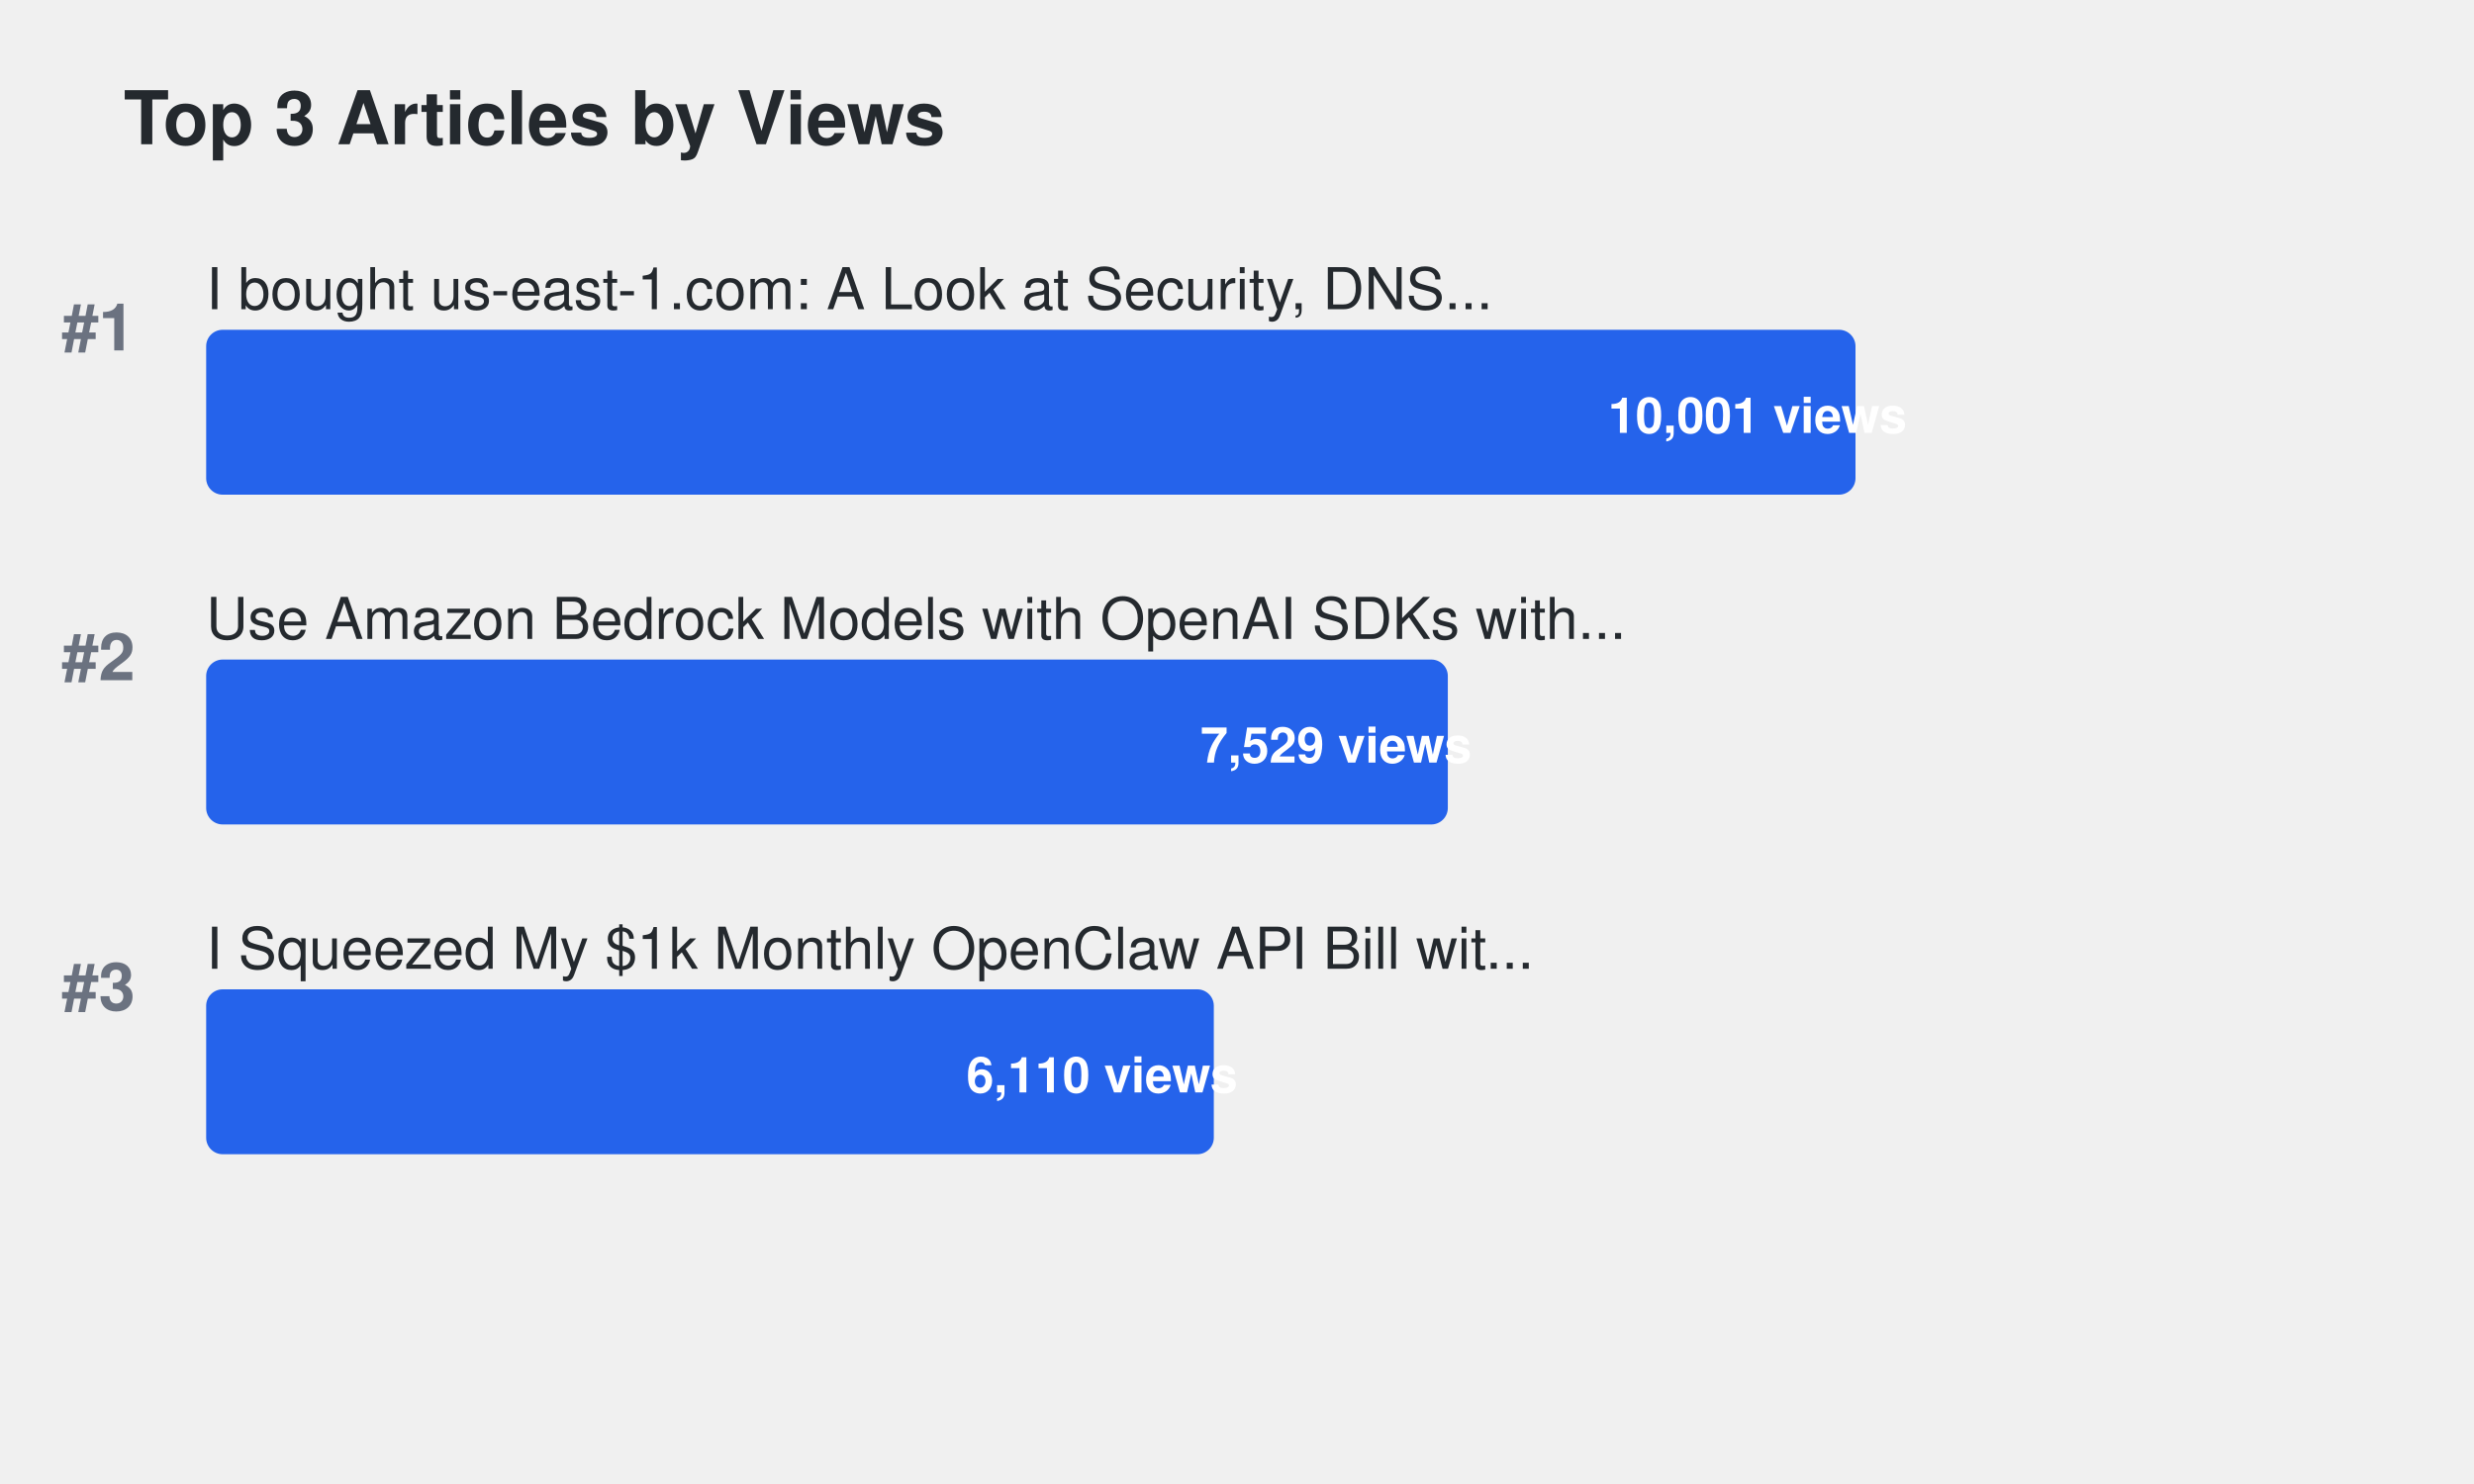
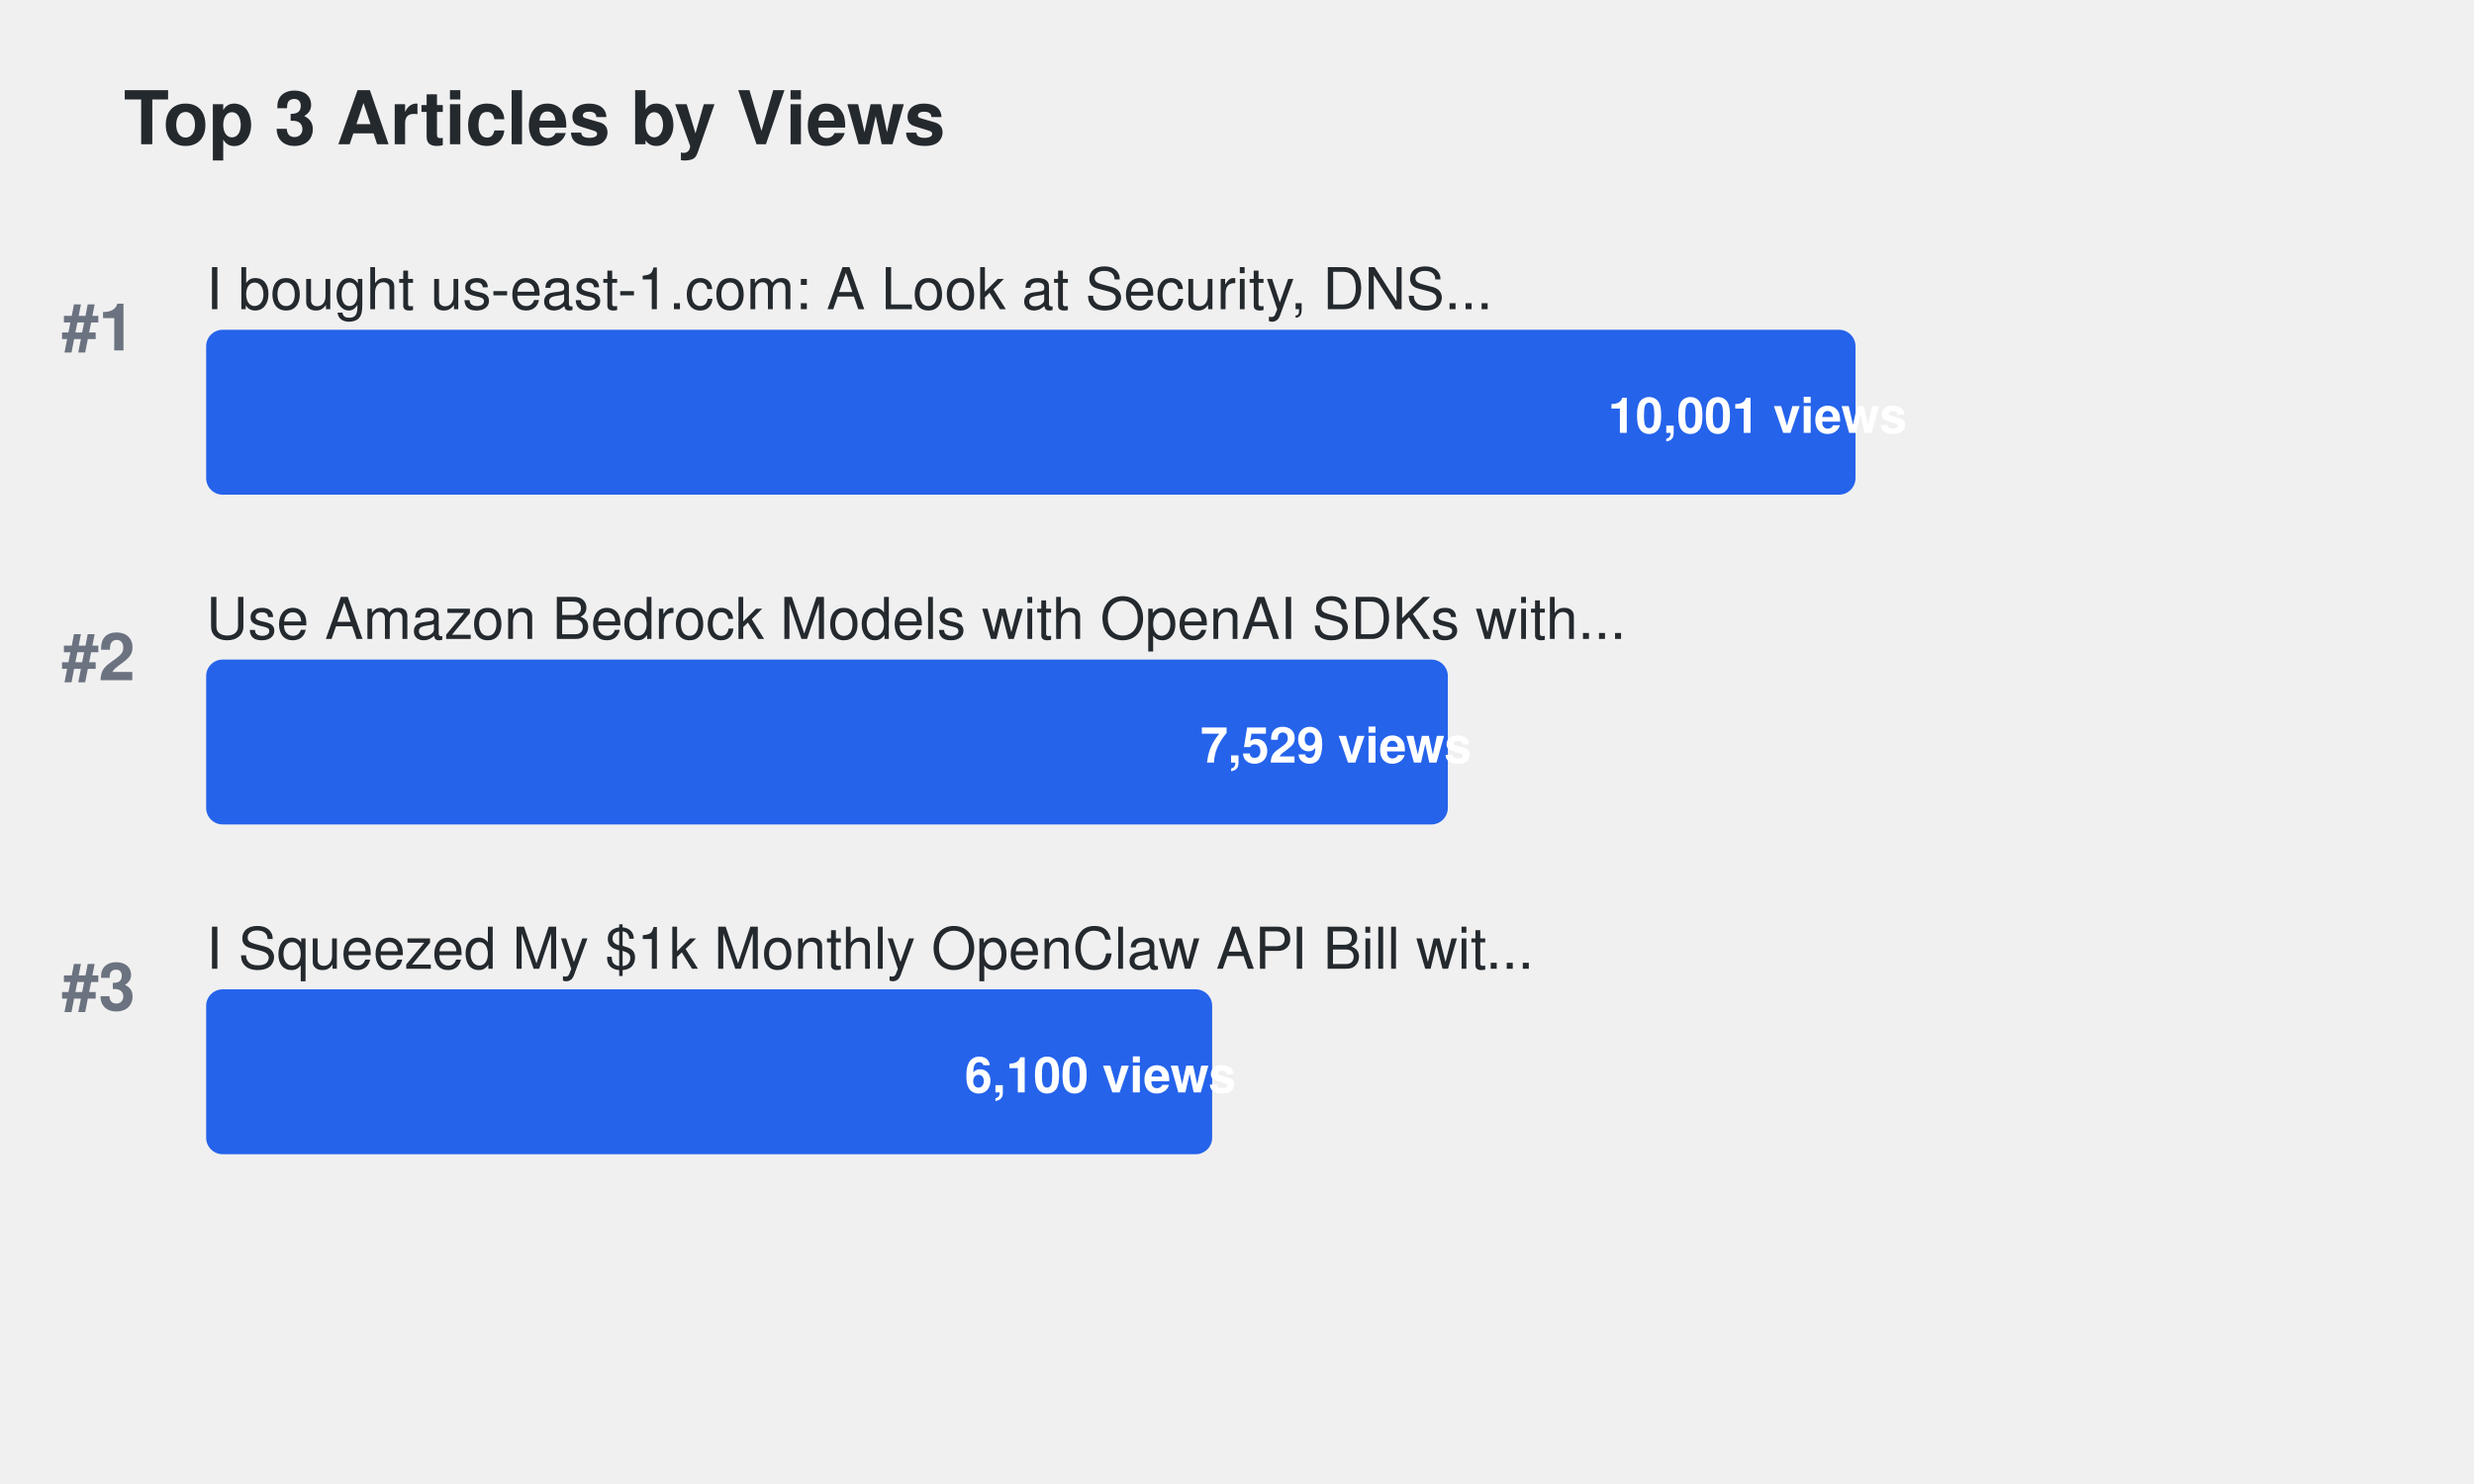
<svg xmlns="http://www.w3.org/2000/svg" width="600" height="360">
  <defs>
    <style>
.title { font-family: -apple-system, BlinkMacSystemFont, "Segoe UI", Helvetica, Arial, sans-serif; font-size: 18px; font-weight: 600; fill: #24292e; }
.article-title { font-family: -apple-system, BlinkMacSystemFont, "Segoe UI", Helvetica, Arial, sans-serif; font-size: 14px; font-weight: 500; fill: #24292e; }
.metric-value { font-family: -apple-system, BlinkMacSystemFont, "Segoe UI", Helvetica, Arial, sans-serif; font-size: 12px; font-weight: 600; fill: #ffffff; }
.rank { font-family: -apple-system, BlinkMacSystemFont, "Segoe UI", Helvetica, Arial, sans-serif; font-size: 16px; font-weight: 700; fill: #6b7280; }
.bar { rx: 4; ry: 4; }
.bar:hover { opacity: 0.8; cursor: pointer; }
a { text-decoration: none; }
a:hover .article-title { fill: #0969da; text-decoration: underline; }
a:hover .bar { opacity: 0.9; }
</style>
  </defs>
  <text x="30" y="35" class="title">Top 3 Articles by Views</text>
  <text x="15" y="85" class="rank">#1</text>
  <a href="https://dev.to/aws-builders/i-bought-us-east-1com-a-look-at-security-dns-traffic-and-protecting-aws-users-15ng" target="_blank">
    <text x="50" y="75" class="article-title">I bought us-east-1.com: A Look at Security, DNS...</text>
    <rect x="50" y="80" width="400.0" height="40" fill="#2563eb" class="bar">
</rect>
    <text x="390.0" y="105" class="metric-value" fill="#ffffff">10,001 views</text>
  </a>
  <text x="15" y="165" class="rank">#2</text>
  <a href="https://dev.to/aws-builders/use-amazon-bedrock-models-via-an-openai-api-compatible-serverless-endpoint-now-without-fixed-cost-5hf5" target="_blank">
    <text x="50" y="155" class="article-title">Use Amazon Bedrock Models with OpenAI SDKs with...</text>
    <rect x="50" y="160" width="301.13" height="40" fill="#2563eb" class="bar">
</rect>
    <text x="291.13" y="185" class="metric-value" fill="#ffffff">7,529 views</text>
  </a>
  <text x="15" y="245" class="rank">#3</text>
  <a href="https://dev.to/aws-builders/i-squeezed-my-1k-monthly-openclaw-api-bill-with-20month-in-aws-credits-heres-the-exact-setup-3gj4" target="_blank">
    <text x="50" y="235" class="article-title">I Squeezed My $1k Monthly OpenClaw API Bill wit...</text>
-     <rect x="50" y="240" width="244.376" height="40" fill="#2563eb" class="bar">
+     <rect x="50" y="240" width="243.976" height="40" fill="#2563eb" class="bar">
</rect>
-     <text x="234.376" y="265" class="metric-value" fill="#ffffff">6,110 views</text>
+     <text x="233.976" y="265" class="metric-value" fill="#ffffff">6,100 views</text>
  </a>
</svg>
